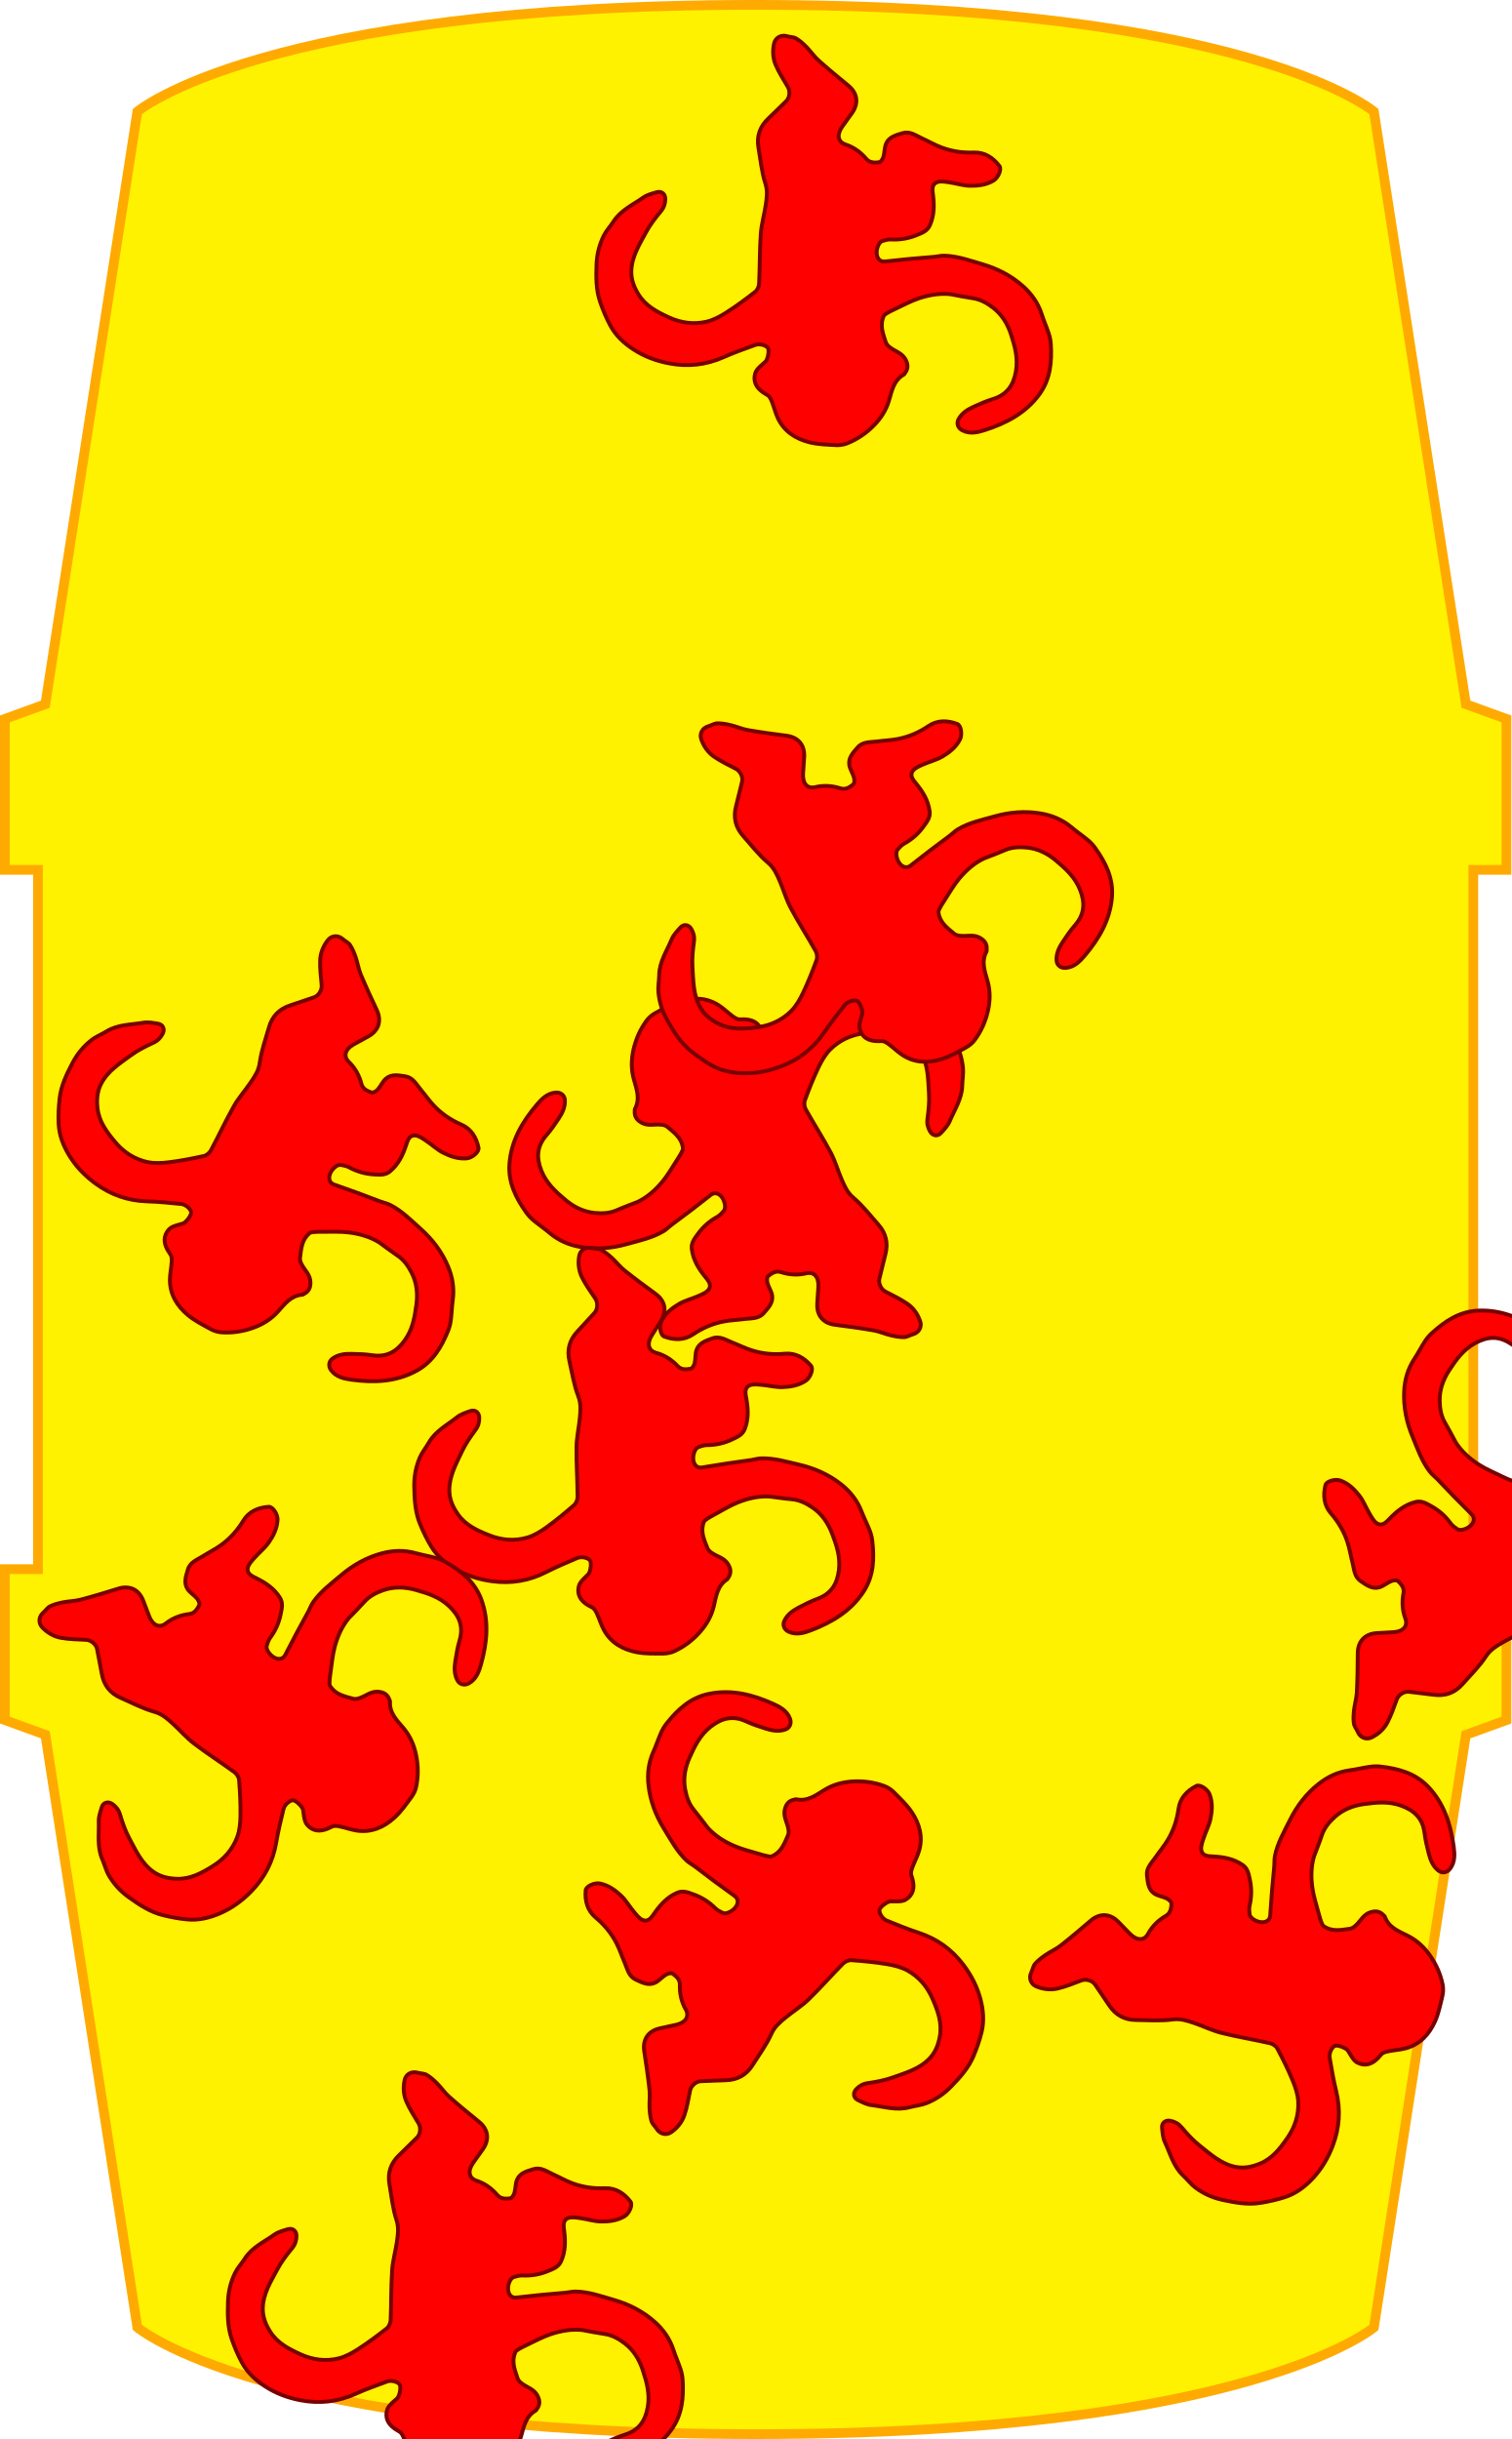
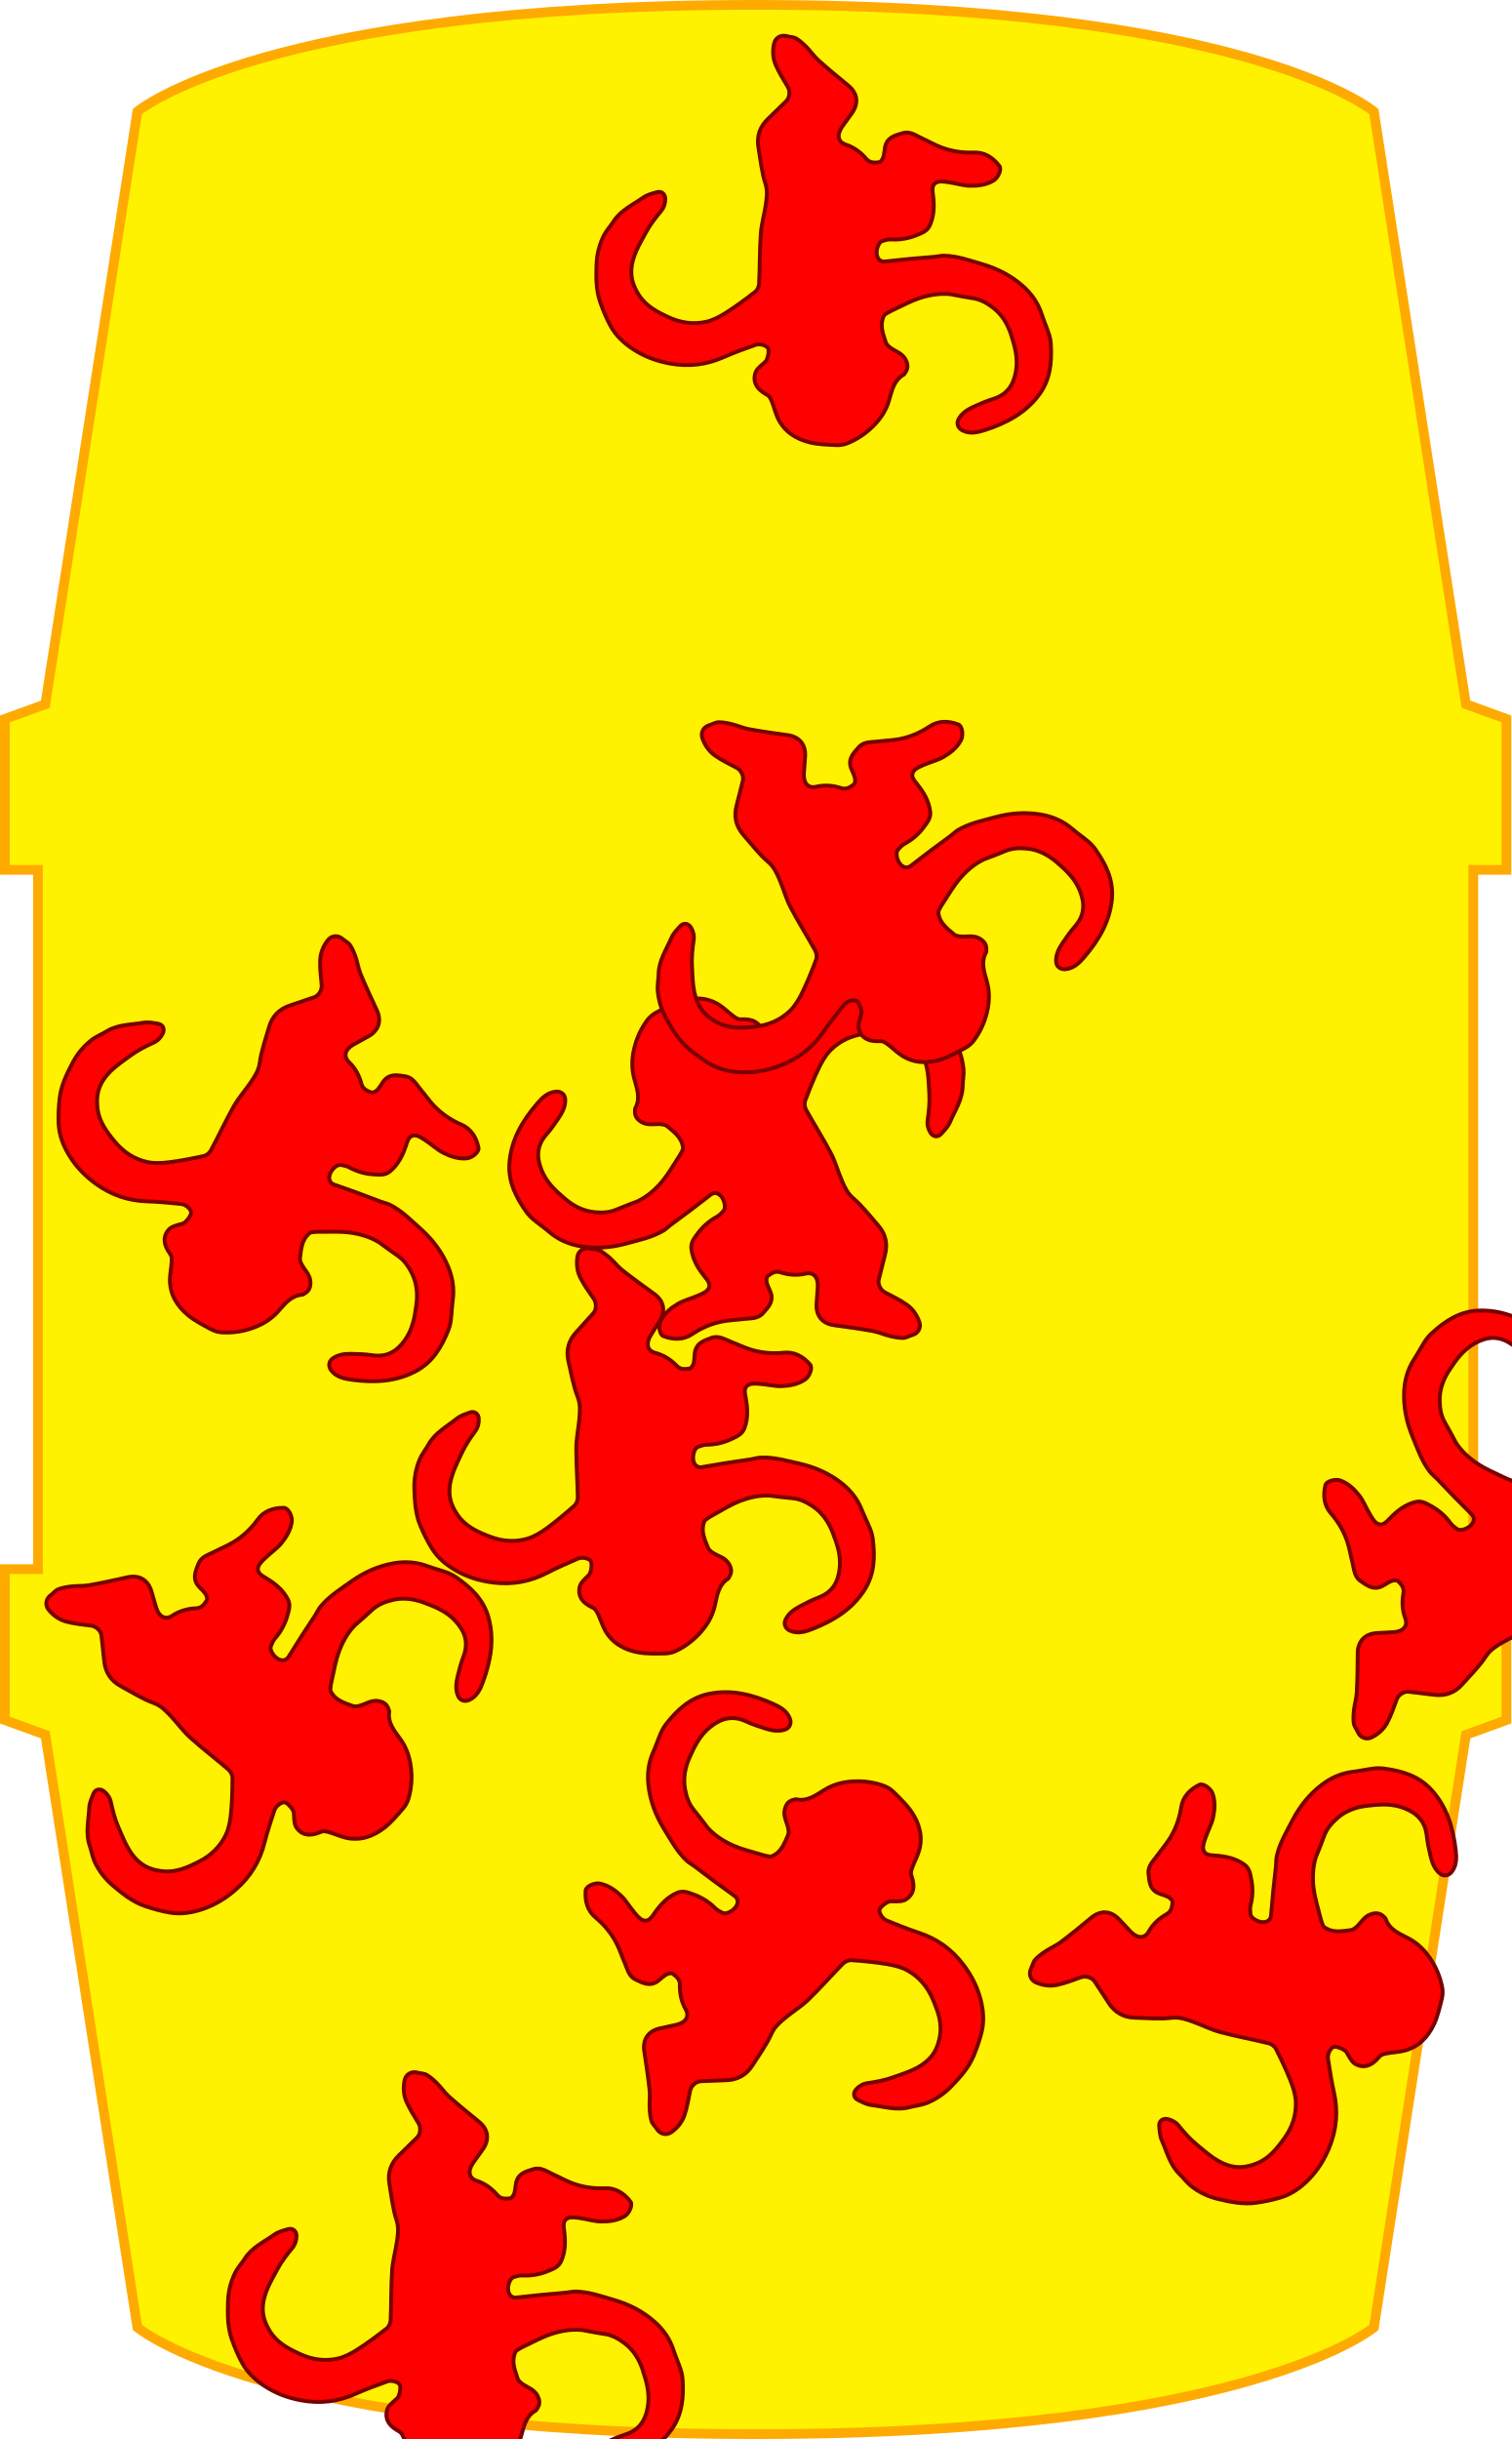
<svg xmlns="http://www.w3.org/2000/svg" viewBox="0 0 1554.198 2507.967">
  <defs>
    <path id="monkey" fill="#FF0000" stroke="#770000" stroke-width="4" d="M133.722,220.031c10.107-4.77,18.307-11.972,25.342-20.195 c5.798-6.776,10.334-14.642,15.308-22.105c2.24-3.361,4.466-6.79,6.126-10.449 c0.678-1.495,0.133-3.76-0.358-5.536c-2.319-8.395-9.225-13.42-15.265-18.615 c-2.792-2.401-8.242-2.518-12.419-2.31c-5.962,0.297-11.13,0.373-16.349-3.772 c-4.438-3.525-4.819-7.346-4.402-12.037c0.015-0.164,0.047-0.342,0.126-0.482 c5.848-10.377,1.904-20.637-0.779-30.701c-2.738-10.27-2.383-20.358,0.036-30.465 c2.585-10.803,7.16-20.821,13.855-29.675c2.286-3.023,5.503-5.7,8.854-7.49 c8.048-4.299,16.108-9.007,24.744-11.672c13.913-4.293,28.053-4.088,40.783,4.375 c4.943,3.285,9.155,7.65,13.926,11.221c2.116,1.584,4.822,3.462,7.208,3.394 c6.8-0.195,13.481,0.221,18.443,5.046c2.5,2.43,4.43,6.627,4.507,10.072 c0.098,4.349-1.918,8.758-3.097,13.12c-0.845,3.127,2.236,11.594,4.903,13.226 c2.791,1.708,9.885-0.033,12.942-3.838c7.305-9.092,14.684-18.166,21.335-27.733 c11.314-16.274,26.024-27.655,44.618-34.602 c12.693-4.742,25.469-7.214,39.026-6.755 c11.701,0.396,22.837,2.734,32.859,8.623 c7.435,4.369,14.496,9.522,21.173,14.998 c10.29,8.44,17.002,19.611,23.468,31.181 c5.169,9.25,8.129,18.829,9.039,29.053c0.526,5.914-0.795,11.97-0.949,17.971 c-0.354,13.759-8.164,24.828-13.326,36.798 c-1.928,4.47-5.685,8.275-9.073,11.956c-3.559,3.867-8.631,2.85-11.178-1.647 c-2.333-4.117-3.298-8.123-2.549-13.116c1.304-8.691,2.288-17.609,1.817-26.346 c-0.772-14.318-0.403-29.047-8.009-42.123 c-4.37-7.513-10.978-12.497-18.608-16.375 c-12.514-6.361-25.685-5.453-38.981-3.911 c-13.636,1.582-25.777,6.91-35.439,16.38 c-5.224,5.121-9.165,11.925-12.434,18.583 c-5.356,10.907-9.953,22.216-14.265,33.586c-1.003,2.644-0.495,6.719,0.899,9.273 c8.174,14.979,17.285,29.461,25.124,44.605 c4.578,8.844,7.154,18.702,11.049,27.927 c2.891,6.848,5.576,13.398,11.863,18.824 c9.412,8.122,17.015,18.362,25.253,27.817c7.8,8.953,10.049,19.215,6.895,30.725 c-2.26,8.245-4.187,16.581-6.413,24.836c-1.317,4.883,1.637,11.076,6.164,13.487 c7.607,4.05,15.444,7.859,22.426,12.833 c6.101,4.346,10.46,10.703,12.877,17.985 c1.971,5.937-1.472,11.642-7.436,13.251c-3.154,0.851-6.207,2.89-9.315,2.91 c-4.614,0.03-9.319-0.927-13.835-2.061c-5.88-1.476-11.504-4.129-17.432-5.227 c-13.145-2.435-26.389-4.371-39.634-6.218 c-11.907-1.661-18.69-9.534-18.011-21.694c0.336-6.02,1.055-12.019,1.372-18.04 c0.536-10.168-4.743-15.262-12.363-13.508 c-8.836,2.034-17.501,1.33-26.064-1.529c-5.236-1.749-9.476,1.103-13.124,3.978 c-1.344,1.059-1.38,4.847-0.789,7.064c1.174,4.407,4.038,8.466,4.68,12.89 c1.112,7.66-4.327,12.95-8.88,18.083c-5.296,5.97-13.083,4.979-20.089,5.836 c-7.088,0.868-14.293,1.006-21.294,2.294 c-11.362,2.089-21.821,6.468-31.575,12.941c-9.232,6.127-19.564,5.745-29.619,1.835 c-4.168-1.621-5.152-11.267-2.673-15.948c4.146-7.829,10.864-13.067,18.096-17.254 c6.162-3.568,13.43-5.173,20.035-8.046c3.821-1.662,8.367-3.313,10.686-6.397 c3.833-5.096-0.507-9.705-3.592-13.638 c-6.58-8.39-11.848-17.109-13.178-28.104c-0.803-6.641,2.934-10.897,6.113-15.277 c5.35-7.37,12.158-13.364,20.343-17.746c2.649-1.419,4.904-3.807,6.921-6.116 c2.681-3.07,1.008-11.713-3.332-15.796c-2.792-2.626-6.455-3.385-9.943-0.754 c-6.784,5.118-13.48,10.354-20.292,15.435 c-6.821,5.087-13.759,10.017-20.604,15.074c-2.719,2.009-5.121,4.52-8.015,6.208 c-11.791,6.877-25.067,9.455-38.056,12.939 c-15.683,4.207-31.486,5.337-47.428,2.445 c-11.765-2.134-22.486-6.806-31.675-14.777 c-5.338-4.631-11.2-8.654-16.566-13.254c-2.788-2.391-5.343-5.211-7.432-8.232 C8.425,214.512,0.584,198.644,2.215,179.517 c2.029-23.79,13.738-43.107,28.751-60.45 c4.888-5.646,10.862-11.827,19.799-12.347c4.937-0.288,8.93,2.855,9.171,7.797 c0.356,7.304-2.817,13.391-6.68,19.099c-3.983,5.886-8.129,11.735-12.831,17.045 c-9.84,11.113-10.677,22.788-5.363,36.44 c4.991,12.821,14.265,21.465,24.135,29.958 c8.647,7.44,18.515,12.57,29.905,13.827c7.733,0.853,15.524,0.669,22.998-2.521 C119.2,225.336,126.507,222.79,133.722,220.031z " />
  </defs>
  <path fill="#FFF200" stroke="#FFAA00" stroke-width="10" d="M777.099,2502.967c507.163,0,635.846-109.759,635.846-109.759 l94.62-609.353l41.633-15.139v-155.177h-34.063V894.428h34.063V739.251l-41.633-15.139 l-94.62-609.353c0,0-128.683-109.759-635.846-109.759S141.253,114.759,141.253,114.759 L46.633,724.112L5,739.251v155.177h34.063v719.112H5v155.177l41.633,15.139 l94.62,609.353C141.253,2393.208,269.936,2502.967,777.099,2502.967z " />
-   <use href="#monkey" transform="translate(521.7388 1014.571) rotate(8639.372 247.5639 184.2578)" />
-   <use href="#monkey" transform="translate(1300.136 1407.255) rotate(-7837.585 247.5639 184.2578)" />
-   <use href="#monkey" transform="translate(547.2241 1793.885) rotate(73.29201 247.5639 184.2578)" />
-   <use href="#monkey" transform="translate(1055.24 1833.81) rotate(-2748.589 247.5639 184.2578)" />
-   <use href="#monkey" transform="translate(235.1583 2183.513) rotate(-4828.911 247.5639 184.2578)" />
+   <use href="#monkey" transform="translate(521.7371 1014.578) rotate(8639.659 247.5639 184.2578)" />
+   <use href="#monkey" transform="translate(1300.113 1407.255) rotate(-7837.575 247.5639 184.2578)" />
+   <use href="#monkey" transform="translate(547.2241 1793.885) rotate(73.26908 247.5639 184.2578)" />
+   <use href="#monkey" transform="translate(1055.237 1833.81) rotate(-2747.598 247.5639 184.2578)" />
+   <use href="#monkey" transform="translate(235.1588 2183.504) rotate(-4828.906 247.5639 184.2578)" />
  <use href="#monkey" transform="translate(614.1723 89.67538) rotate(211.3198 247.5639 184.2578)" />
  <use href="#monkey" transform="translate(50.18383 1017.511) rotate(236.8459 247.5639 184.2578)" />
-   <use href="#monkey" transform="translate(426.417 1332.458) rotate(7408.116 247.5639 184.2578)" />
-   <use href="#monkey" transform="translate(23.38726 1560.607) rotate(874.7437 247.5639 184.2578)" />
-   <use href="#monkey" transform="translate(650.6066 735.6528) rotate(5939.372 247.5639 184.2578)" />
+   <use href="#monkey" transform="translate(426.4169 1332.456) rotate(7407.667 247.5639 184.2578)" />
+   <use href="#monkey" transform="translate(23.38658 1560.608) rotate(879.3767 247.5639 184.2578)" />
+   <use href="#monkey" transform="translate(650.6092 735.6459) rotate(5939.767 247.5639 184.2578)" />
</svg>
